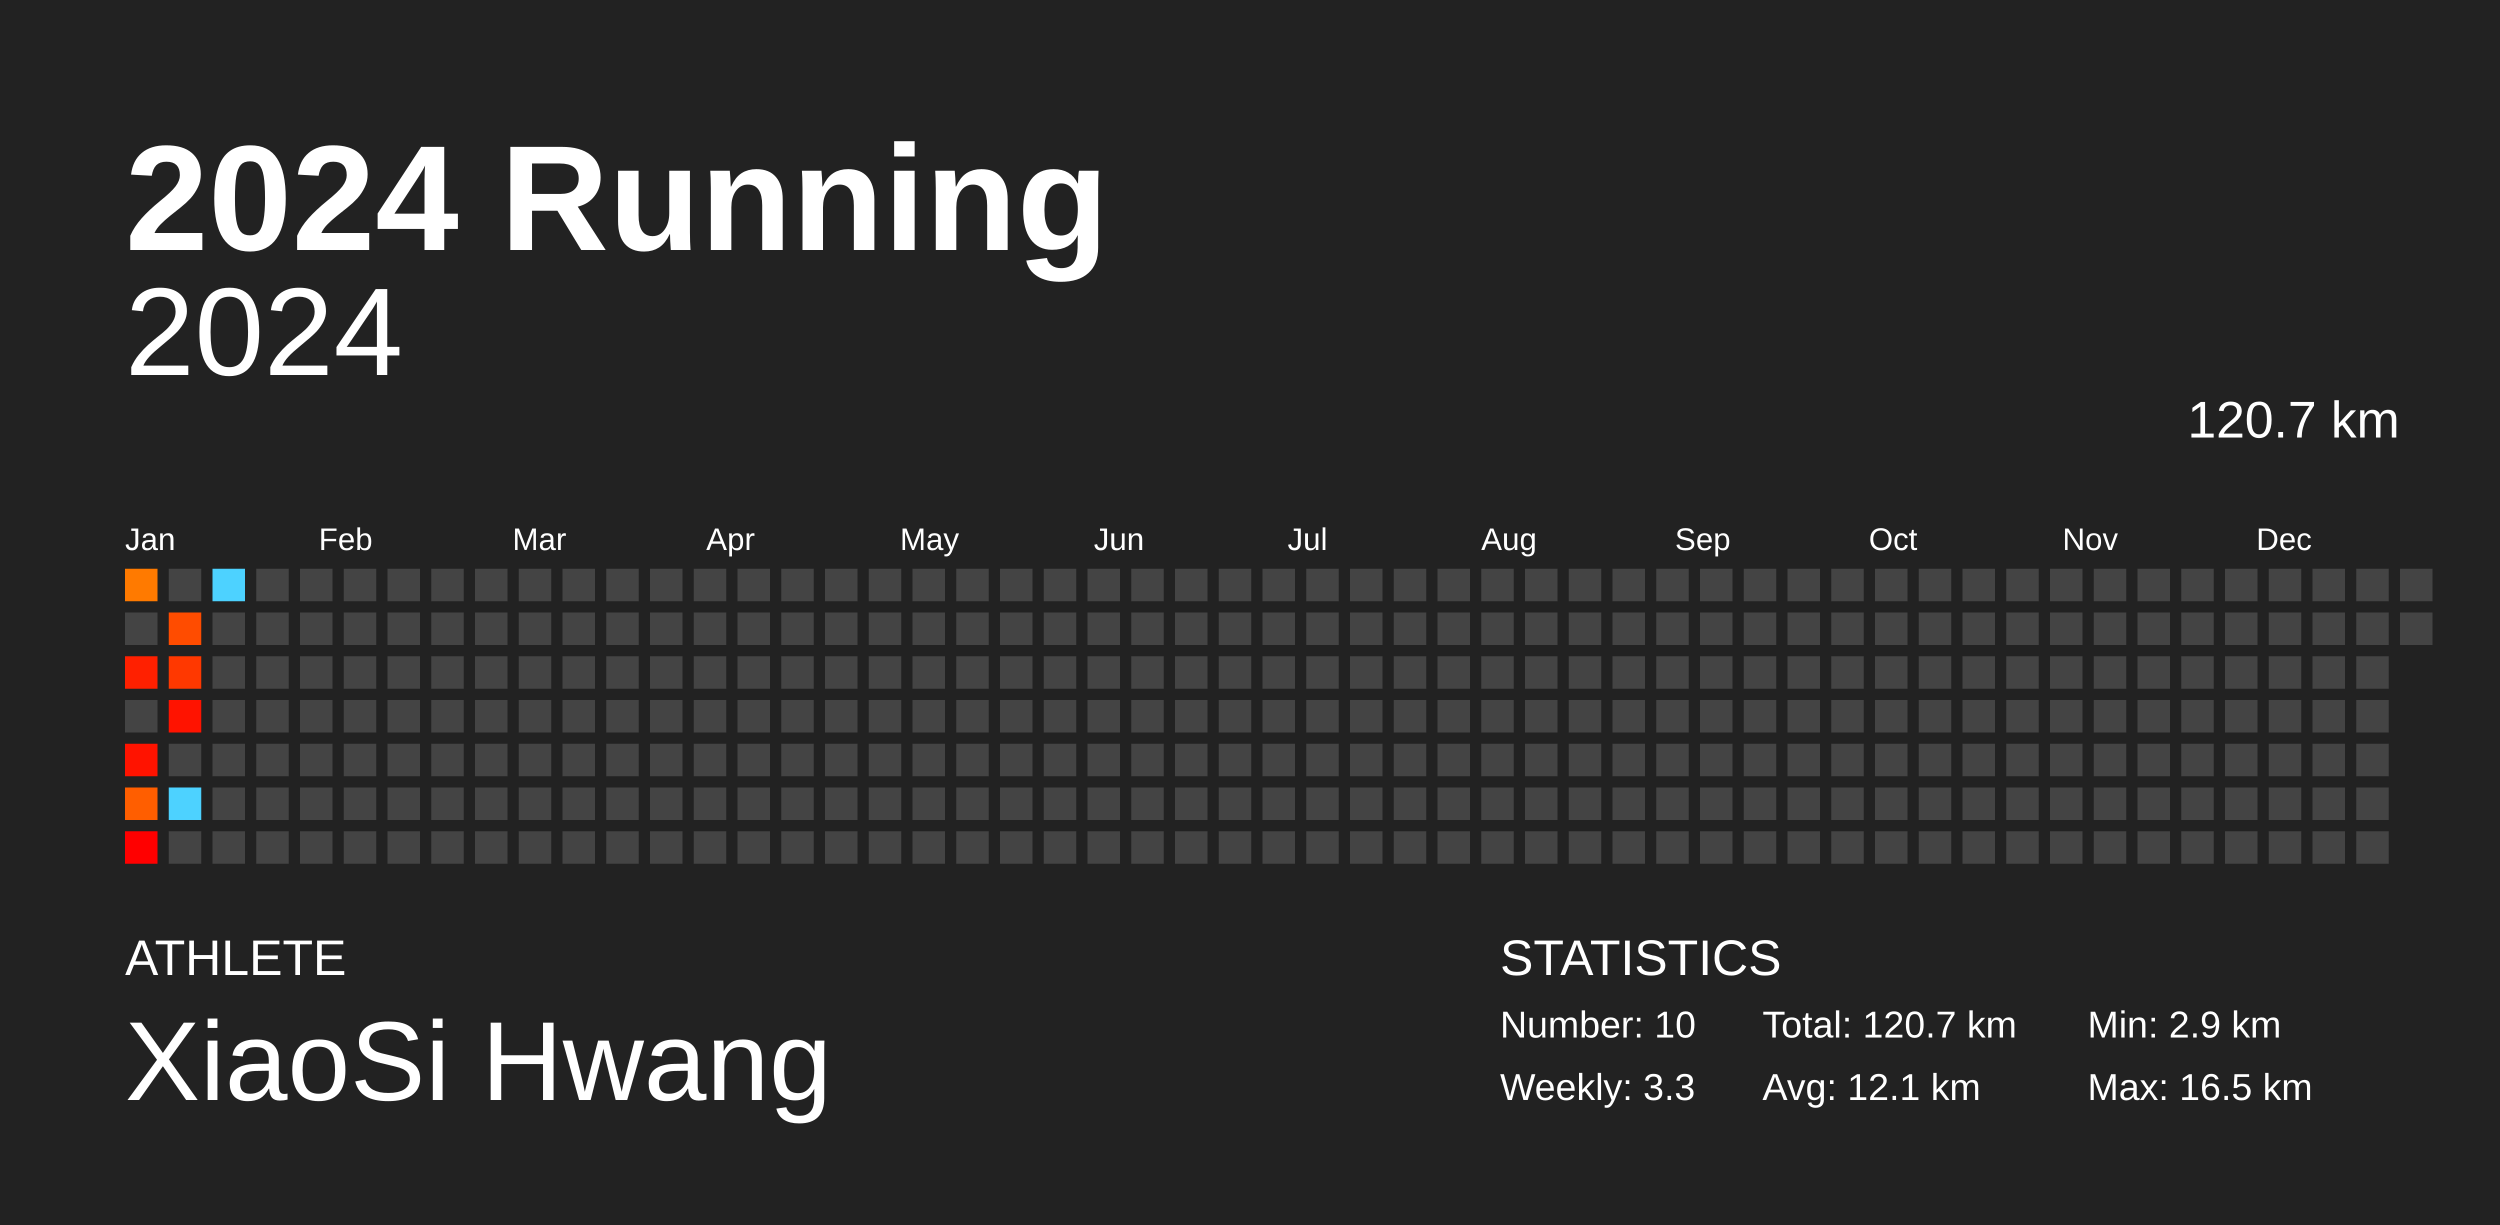
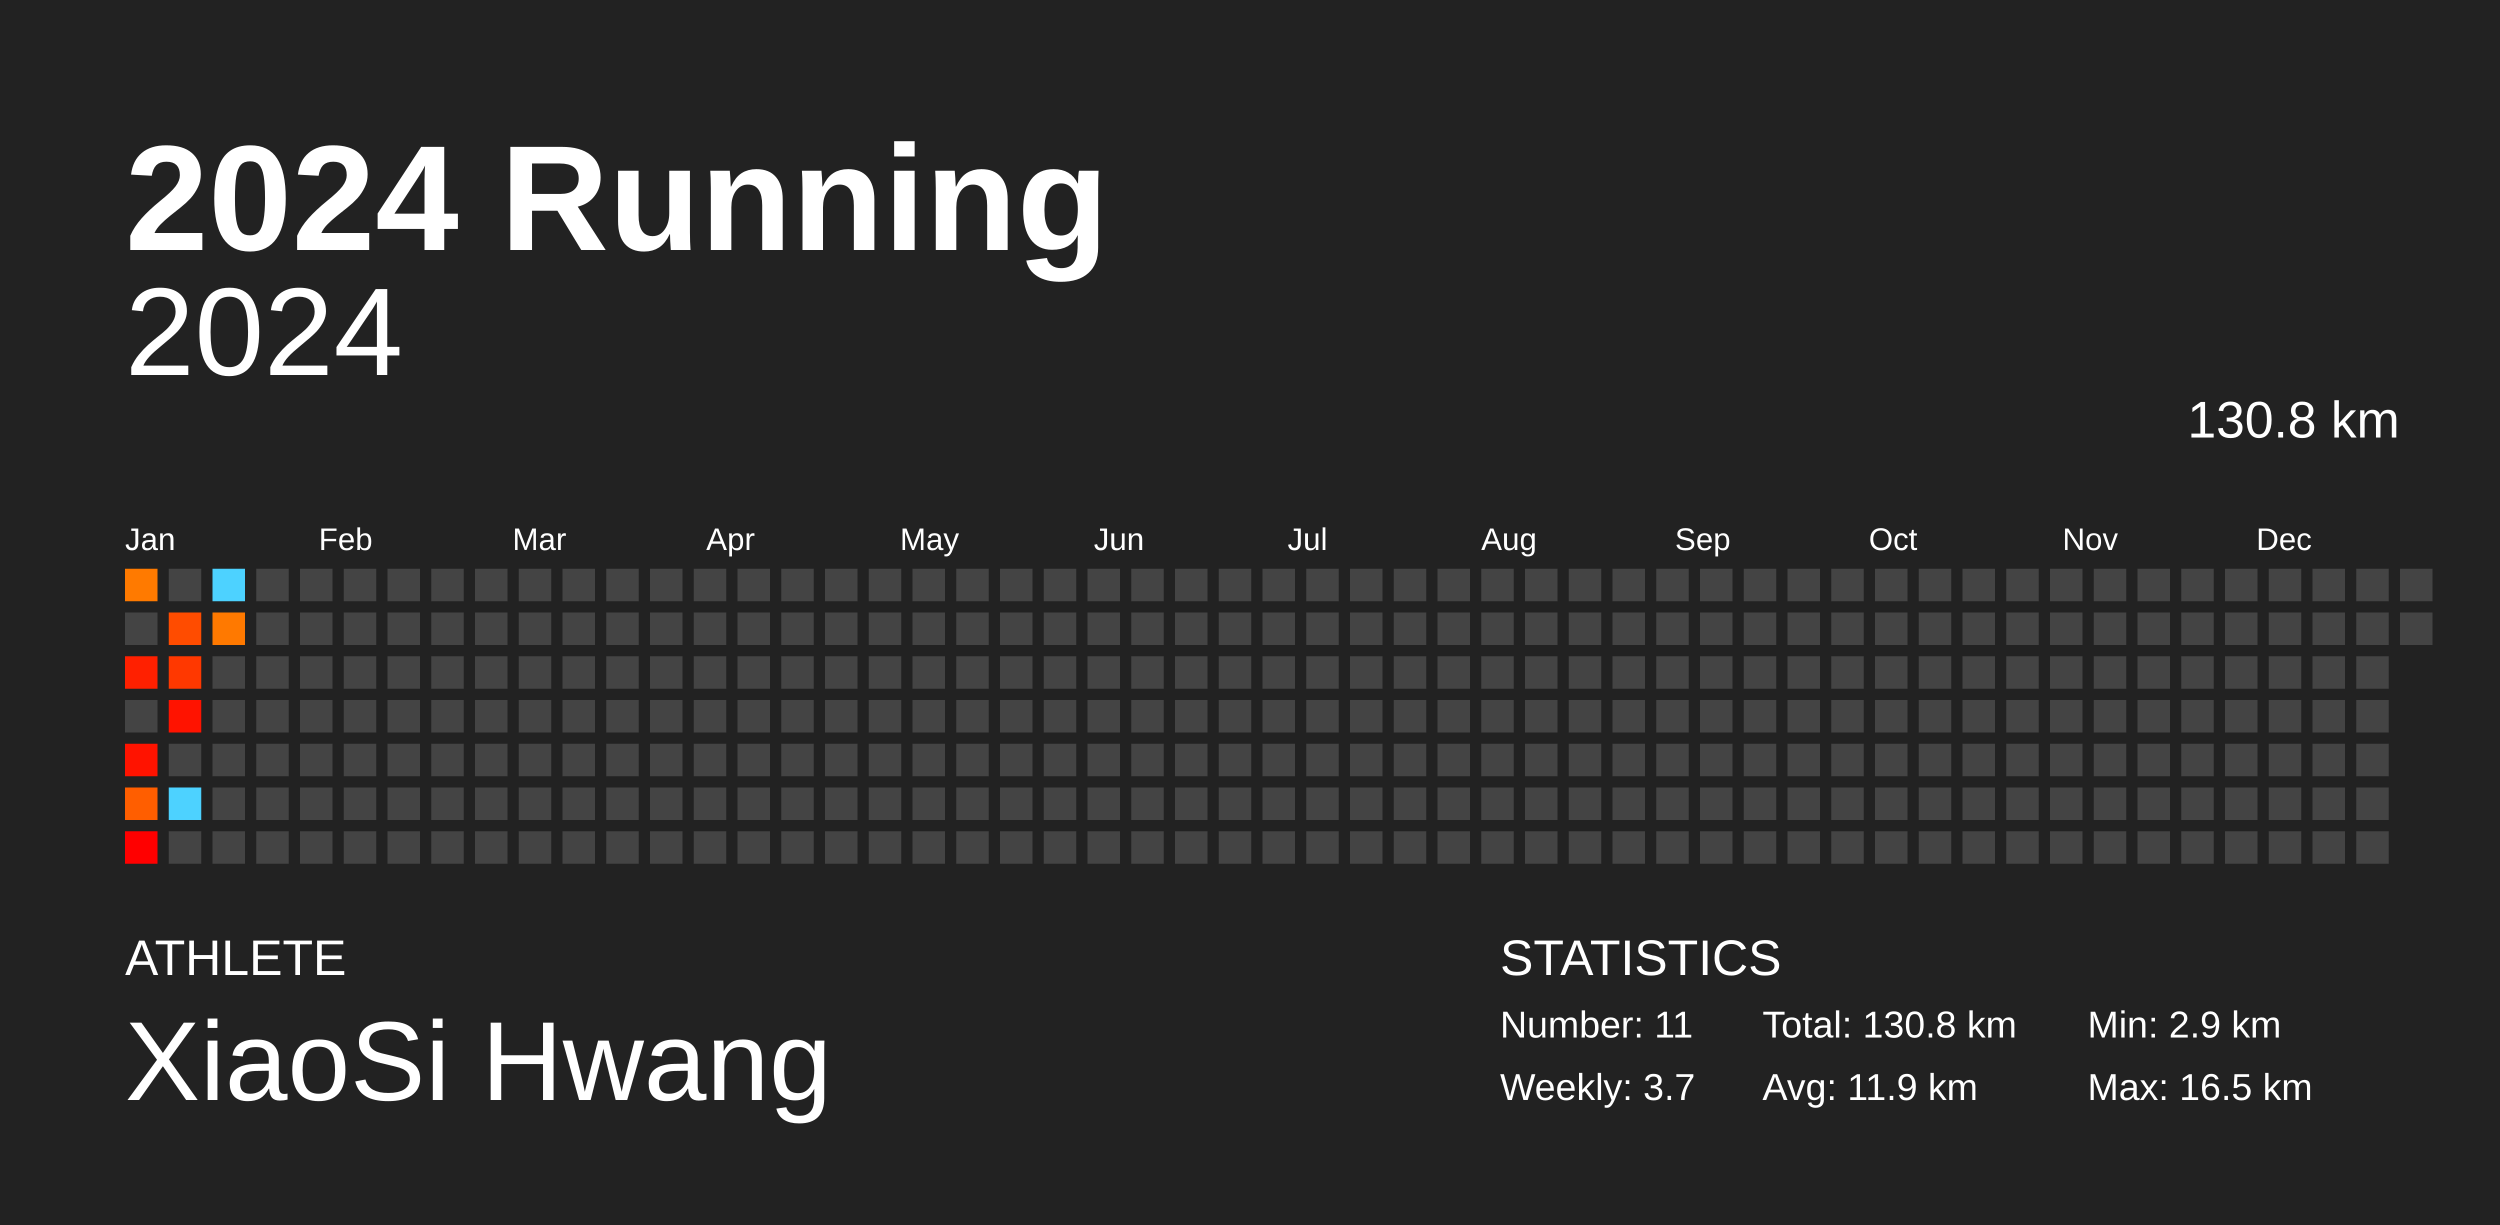
<svg xmlns="http://www.w3.org/2000/svg" baseProfile="full" height="98mm" version="1.1" viewBox="0,0,200,98" width="200mm">
  <defs />
  <rect fill="#222222" height="98" width="200" x="0" y="0" />
  <text fill="#FFFFFF" style="font-size:12px; font-family:Arial; font-weight:bold;" x="10" y="20">2024 Running</text>
  <text fill="#FFFFFF" style="font-size:4px; font-family:Arial" x="10" y="78">ATHLETE</text>
  <text fill="#FFFFFF" style="font-size:9px; font-family:Arial" x="10" y="88">XiaoSi Hwang</text>
  <text fill="#FFFFFF" style="font-size:4px; font-family:Arial" x="120" y="78">STATISTICS</text>
-   <text fill="#FFFFFF" style="font-size:3px; font-family:Arial" x="120" y="83">Number: 10</text>
-   <text fill="#FFFFFF" style="font-size:3px; font-family:Arial" x="120" y="88">Weekly: 3.3</text>
-   <text fill="#FFFFFF" style="font-size:3px; font-family:Arial" x="141" y="83">Total: 120.7 km</text>
-   <text fill="#FFFFFF" style="font-size:3px; font-family:Arial" x="141" y="88">Avg: 12.1 km</text>
+   <text fill="#FFFFFF" style="font-size:3px; font-family:Arial" x="120" y="83">Number: 11</text>
+   <text fill="#FFFFFF" style="font-size:3px; font-family:Arial" x="120" y="88">Weekly: 3.7</text>
+   <text fill="#FFFFFF" style="font-size:3px; font-family:Arial" x="141" y="83">Total: 130.8 km</text>
+   <text fill="#FFFFFF" style="font-size:3px; font-family:Arial" x="141" y="88">Avg: 11.9 km</text>
  <text fill="#FFFFFF" style="font-size:3px; font-family:Arial" x="167" y="83">Min: 2.9 km</text>
  <text fill="#FFFFFF" style="font-size:3px; font-family:Arial" x="167" y="88">Max: 16.5 km</text>
  <text alignment-baseline="hanging" fill="#FFFFFF" style="font-size:10.0px; font-family:Arial;" x="10" y="30">2024</text>
-   <text alignment-baseline="hanging" fill="#FFFFFF" style="font-size:4.125px; font-family:Arial;" x="175" y="35">120.7 km</text>
+   <text alignment-baseline="hanging" fill="#FFFFFF" style="font-size:4.125px; font-family:Arial;" x="175" y="35">130.8 km</text>
  <text fill="#FFFFFF" style="font-size:2.5px; font-family:Arial" x="10.0" y="44">Jan</text>
  <text fill="#FFFFFF" style="font-size:2.5px; font-family:Arial" x="25.5" y="44">Feb</text>
  <text fill="#FFFFFF" style="font-size:2.5px; font-family:Arial" x="41.0" y="44">Mar</text>
  <text fill="#FFFFFF" style="font-size:2.5px; font-family:Arial" x="56.5" y="44">Apr</text>
  <text fill="#FFFFFF" style="font-size:2.5px; font-family:Arial" x="72.0" y="44">May</text>
  <text fill="#FFFFFF" style="font-size:2.5px; font-family:Arial" x="87.5" y="44">Jun</text>
  <text fill="#FFFFFF" style="font-size:2.5px; font-family:Arial" x="103.0" y="44">Jul</text>
  <text fill="#FFFFFF" style="font-size:2.5px; font-family:Arial" x="118.5" y="44">Aug</text>
  <text fill="#FFFFFF" style="font-size:2.5px; font-family:Arial" x="134.0" y="44">Sep</text>
  <text fill="#FFFFFF" style="font-size:2.5px; font-family:Arial" x="149.5" y="44">Oct</text>
  <text fill="#FFFFFF" style="font-size:2.5px; font-family:Arial" x="165.0" y="44">Nov</text>
  <text fill="#FFFFFF" style="font-size:2.5px; font-family:Arial" x="180.5" y="44">Dec</text>
  <rect fill="#ff7a00" height="2.6" width="2.6" x="10.0" y="45.5" />
  <rect fill="#444444" height="2.6" width="2.6" x="10.0" y="49.0" />
  <rect fill="#ff2000" height="2.6" width="2.6" x="10.0" y="52.5" />
  <rect fill="#444444" height="2.6" width="2.6" x="10.0" y="56.0" />
  <rect fill="#ff1300" height="2.6" width="2.6" x="10.0" y="59.5" />
  <rect fill="#ff5e00" height="2.6" width="2.6" x="10.0" y="63.0" />
  <rect fill="#ff0000" height="2.6" width="2.6" x="10.0" y="66.5" />
  <rect fill="#444444" height="2.6" width="2.6" x="13.5" y="45.5" />
  <rect fill="#ff4c00" height="2.6" width="2.6" x="13.5" y="49.0" />
  <rect fill="#ff3800" height="2.6" width="2.6" x="13.5" y="52.5" />
  <rect fill="#ff1300" height="2.6" width="2.6" x="13.5" y="56.0" />
  <rect fill="#444444" height="2.6" width="2.6" x="13.5" y="59.5" />
  <rect fill="#4dd2ff" height="2.6" width="2.6" x="13.5" y="63.0" />
  <rect fill="#444444" height="2.6" width="2.6" x="13.5" y="66.5" />
  <rect fill="#4dd2ff" height="2.6" width="2.6" x="17.0" y="45.5" />
-   <rect fill="#444444" height="2.6" width="2.6" x="17.0" y="49.0" />
+   <rect fill="#ff7900" height="2.6" width="2.6" x="17.0" y="49.0" />
  <rect fill="#444444" height="2.6" width="2.6" x="17.0" y="52.5" />
  <rect fill="#444444" height="2.6" width="2.6" x="17.0" y="56.0" />
  <rect fill="#444444" height="2.6" width="2.6" x="17.0" y="59.5" />
  <rect fill="#444444" height="2.6" width="2.6" x="17.0" y="63.0" />
  <rect fill="#444444" height="2.6" width="2.6" x="17.0" y="66.5" />
  <rect fill="#444444" height="2.6" width="2.6" x="20.5" y="45.5" />
  <rect fill="#444444" height="2.6" width="2.6" x="20.5" y="49.0" />
  <rect fill="#444444" height="2.6" width="2.6" x="20.5" y="52.5" />
  <rect fill="#444444" height="2.6" width="2.6" x="20.5" y="56.0" />
  <rect fill="#444444" height="2.6" width="2.6" x="20.5" y="59.5" />
  <rect fill="#444444" height="2.6" width="2.6" x="20.5" y="63.0" />
  <rect fill="#444444" height="2.6" width="2.6" x="20.5" y="66.5" />
  <rect fill="#444444" height="2.6" width="2.6" x="24.0" y="45.5" />
  <rect fill="#444444" height="2.6" width="2.6" x="24.0" y="49.0" />
  <rect fill="#444444" height="2.6" width="2.6" x="24.0" y="52.5" />
  <rect fill="#444444" height="2.6" width="2.6" x="24.0" y="56.0" />
  <rect fill="#444444" height="2.6" width="2.6" x="24.0" y="59.5" />
  <rect fill="#444444" height="2.6" width="2.6" x="24.0" y="63.0" />
  <rect fill="#444444" height="2.6" width="2.6" x="24.0" y="66.5" />
  <rect fill="#444444" height="2.6" width="2.6" x="27.5" y="45.5" />
  <rect fill="#444444" height="2.6" width="2.6" x="27.5" y="49.0" />
  <rect fill="#444444" height="2.6" width="2.6" x="27.5" y="52.5" />
  <rect fill="#444444" height="2.6" width="2.6" x="27.5" y="56.0" />
  <rect fill="#444444" height="2.6" width="2.6" x="27.5" y="59.5" />
  <rect fill="#444444" height="2.6" width="2.6" x="27.5" y="63.0" />
  <rect fill="#444444" height="2.6" width="2.6" x="27.5" y="66.5" />
  <rect fill="#444444" height="2.6" width="2.6" x="31.0" y="45.5" />
  <rect fill="#444444" height="2.6" width="2.6" x="31.0" y="49.0" />
  <rect fill="#444444" height="2.6" width="2.6" x="31.0" y="52.5" />
  <rect fill="#444444" height="2.6" width="2.6" x="31.0" y="56.0" />
  <rect fill="#444444" height="2.6" width="2.6" x="31.0" y="59.5" />
  <rect fill="#444444" height="2.6" width="2.6" x="31.0" y="63.0" />
  <rect fill="#444444" height="2.6" width="2.6" x="31.0" y="66.5" />
  <rect fill="#444444" height="2.6" width="2.6" x="34.5" y="45.5" />
  <rect fill="#444444" height="2.6" width="2.6" x="34.5" y="49.0" />
  <rect fill="#444444" height="2.6" width="2.6" x="34.5" y="52.5" />
  <rect fill="#444444" height="2.6" width="2.6" x="34.5" y="56.0" />
  <rect fill="#444444" height="2.6" width="2.6" x="34.5" y="59.5" />
  <rect fill="#444444" height="2.6" width="2.6" x="34.5" y="63.0" />
  <rect fill="#444444" height="2.6" width="2.6" x="34.5" y="66.5" />
  <rect fill="#444444" height="2.6" width="2.6" x="38.0" y="45.5" />
  <rect fill="#444444" height="2.6" width="2.6" x="38.0" y="49.0" />
  <rect fill="#444444" height="2.6" width="2.6" x="38.0" y="52.5" />
  <rect fill="#444444" height="2.6" width="2.6" x="38.0" y="56.0" />
  <rect fill="#444444" height="2.6" width="2.6" x="38.0" y="59.5" />
  <rect fill="#444444" height="2.6" width="2.6" x="38.0" y="63.0" />
  <rect fill="#444444" height="2.6" width="2.6" x="38.0" y="66.5" />
  <rect fill="#444444" height="2.6" width="2.6" x="41.5" y="45.5" />
  <rect fill="#444444" height="2.6" width="2.6" x="41.5" y="49.0" />
  <rect fill="#444444" height="2.6" width="2.6" x="41.5" y="52.5" />
  <rect fill="#444444" height="2.6" width="2.6" x="41.5" y="56.0" />
  <rect fill="#444444" height="2.6" width="2.6" x="41.5" y="59.5" />
  <rect fill="#444444" height="2.6" width="2.6" x="41.5" y="63.0" />
  <rect fill="#444444" height="2.6" width="2.6" x="41.5" y="66.5" />
  <rect fill="#444444" height="2.6" width="2.6" x="45.0" y="45.5" />
  <rect fill="#444444" height="2.6" width="2.6" x="45.0" y="49.0" />
  <rect fill="#444444" height="2.6" width="2.6" x="45.0" y="52.5" />
  <rect fill="#444444" height="2.6" width="2.6" x="45.0" y="56.0" />
  <rect fill="#444444" height="2.6" width="2.6" x="45.0" y="59.5" />
  <rect fill="#444444" height="2.6" width="2.6" x="45.0" y="63.0" />
  <rect fill="#444444" height="2.6" width="2.6" x="45.0" y="66.5" />
  <rect fill="#444444" height="2.6" width="2.6" x="48.5" y="45.5" />
  <rect fill="#444444" height="2.6" width="2.6" x="48.5" y="49.0" />
  <rect fill="#444444" height="2.6" width="2.6" x="48.5" y="52.5" />
  <rect fill="#444444" height="2.6" width="2.6" x="48.5" y="56.0" />
  <rect fill="#444444" height="2.6" width="2.6" x="48.5" y="59.5" />
  <rect fill="#444444" height="2.6" width="2.6" x="48.5" y="63.0" />
  <rect fill="#444444" height="2.6" width="2.6" x="48.5" y="66.5" />
  <rect fill="#444444" height="2.6" width="2.6" x="52.0" y="45.5" />
  <rect fill="#444444" height="2.6" width="2.6" x="52.0" y="49.0" />
  <rect fill="#444444" height="2.6" width="2.6" x="52.0" y="52.5" />
  <rect fill="#444444" height="2.6" width="2.6" x="52.0" y="56.0" />
  <rect fill="#444444" height="2.6" width="2.6" x="52.0" y="59.5" />
  <rect fill="#444444" height="2.6" width="2.6" x="52.0" y="63.0" />
  <rect fill="#444444" height="2.6" width="2.6" x="52.0" y="66.5" />
  <rect fill="#444444" height="2.6" width="2.6" x="55.5" y="45.5" />
  <rect fill="#444444" height="2.6" width="2.6" x="55.5" y="49.0" />
  <rect fill="#444444" height="2.6" width="2.6" x="55.5" y="52.5" />
  <rect fill="#444444" height="2.6" width="2.6" x="55.5" y="56.0" />
  <rect fill="#444444" height="2.6" width="2.6" x="55.5" y="59.5" />
  <rect fill="#444444" height="2.6" width="2.6" x="55.5" y="63.0" />
  <rect fill="#444444" height="2.6" width="2.6" x="55.5" y="66.5" />
  <rect fill="#444444" height="2.6" width="2.6" x="59.0" y="45.5" />
  <rect fill="#444444" height="2.6" width="2.6" x="59.0" y="49.0" />
  <rect fill="#444444" height="2.6" width="2.6" x="59.0" y="52.5" />
  <rect fill="#444444" height="2.6" width="2.6" x="59.0" y="56.0" />
  <rect fill="#444444" height="2.6" width="2.6" x="59.0" y="59.5" />
  <rect fill="#444444" height="2.6" width="2.6" x="59.0" y="63.0" />
  <rect fill="#444444" height="2.6" width="2.6" x="59.0" y="66.5" />
  <rect fill="#444444" height="2.6" width="2.6" x="62.5" y="45.5" />
  <rect fill="#444444" height="2.6" width="2.6" x="62.5" y="49.0" />
  <rect fill="#444444" height="2.6" width="2.6" x="62.5" y="52.5" />
  <rect fill="#444444" height="2.6" width="2.6" x="62.5" y="56.0" />
  <rect fill="#444444" height="2.6" width="2.6" x="62.5" y="59.5" />
  <rect fill="#444444" height="2.6" width="2.6" x="62.5" y="63.0" />
  <rect fill="#444444" height="2.6" width="2.6" x="62.5" y="66.5" />
  <rect fill="#444444" height="2.6" width="2.6" x="66.0" y="45.5" />
  <rect fill="#444444" height="2.6" width="2.6" x="66.0" y="49.0" />
  <rect fill="#444444" height="2.6" width="2.6" x="66.0" y="52.5" />
  <rect fill="#444444" height="2.6" width="2.6" x="66.0" y="56.0" />
  <rect fill="#444444" height="2.6" width="2.6" x="66.0" y="59.5" />
  <rect fill="#444444" height="2.6" width="2.6" x="66.0" y="63.0" />
  <rect fill="#444444" height="2.6" width="2.6" x="66.0" y="66.5" />
  <rect fill="#444444" height="2.6" width="2.6" x="69.5" y="45.5" />
  <rect fill="#444444" height="2.6" width="2.6" x="69.5" y="49.0" />
  <rect fill="#444444" height="2.6" width="2.6" x="69.5" y="52.5" />
  <rect fill="#444444" height="2.6" width="2.6" x="69.5" y="56.0" />
  <rect fill="#444444" height="2.6" width="2.6" x="69.5" y="59.5" />
  <rect fill="#444444" height="2.6" width="2.6" x="69.5" y="63.0" />
  <rect fill="#444444" height="2.6" width="2.6" x="69.5" y="66.5" />
  <rect fill="#444444" height="2.6" width="2.6" x="73.0" y="45.5" />
  <rect fill="#444444" height="2.6" width="2.6" x="73.0" y="49.0" />
  <rect fill="#444444" height="2.6" width="2.6" x="73.0" y="52.5" />
  <rect fill="#444444" height="2.6" width="2.6" x="73.0" y="56.0" />
  <rect fill="#444444" height="2.6" width="2.6" x="73.0" y="59.5" />
  <rect fill="#444444" height="2.6" width="2.6" x="73.0" y="63.0" />
  <rect fill="#444444" height="2.6" width="2.6" x="73.0" y="66.5" />
  <rect fill="#444444" height="2.6" width="2.6" x="76.5" y="45.5" />
  <rect fill="#444444" height="2.6" width="2.6" x="76.5" y="49.0" />
  <rect fill="#444444" height="2.6" width="2.6" x="76.5" y="52.5" />
  <rect fill="#444444" height="2.6" width="2.6" x="76.5" y="56.0" />
  <rect fill="#444444" height="2.6" width="2.6" x="76.5" y="59.5" />
  <rect fill="#444444" height="2.6" width="2.6" x="76.5" y="63.0" />
  <rect fill="#444444" height="2.6" width="2.6" x="76.5" y="66.5" />
  <rect fill="#444444" height="2.6" width="2.6" x="80.0" y="45.5" />
  <rect fill="#444444" height="2.6" width="2.6" x="80.0" y="49.0" />
  <rect fill="#444444" height="2.6" width="2.6" x="80.0" y="52.5" />
  <rect fill="#444444" height="2.6" width="2.6" x="80.0" y="56.0" />
  <rect fill="#444444" height="2.6" width="2.6" x="80.0" y="59.5" />
  <rect fill="#444444" height="2.6" width="2.6" x="80.0" y="63.0" />
  <rect fill="#444444" height="2.6" width="2.6" x="80.0" y="66.5" />
  <rect fill="#444444" height="2.6" width="2.6" x="83.5" y="45.5" />
  <rect fill="#444444" height="2.6" width="2.6" x="83.5" y="49.0" />
  <rect fill="#444444" height="2.6" width="2.6" x="83.5" y="52.5" />
  <rect fill="#444444" height="2.6" width="2.6" x="83.5" y="56.0" />
  <rect fill="#444444" height="2.6" width="2.6" x="83.5" y="59.5" />
  <rect fill="#444444" height="2.6" width="2.6" x="83.5" y="63.0" />
  <rect fill="#444444" height="2.6" width="2.6" x="83.5" y="66.5" />
  <rect fill="#444444" height="2.6" width="2.6" x="87.0" y="45.5" />
  <rect fill="#444444" height="2.6" width="2.6" x="87.0" y="49.0" />
  <rect fill="#444444" height="2.6" width="2.6" x="87.0" y="52.5" />
  <rect fill="#444444" height="2.6" width="2.6" x="87.0" y="56.0" />
  <rect fill="#444444" height="2.6" width="2.6" x="87.0" y="59.5" />
  <rect fill="#444444" height="2.6" width="2.6" x="87.0" y="63.0" />
  <rect fill="#444444" height="2.6" width="2.6" x="87.0" y="66.5" />
  <rect fill="#444444" height="2.6" width="2.6" x="90.5" y="45.5" />
  <rect fill="#444444" height="2.6" width="2.6" x="90.5" y="49.0" />
  <rect fill="#444444" height="2.6" width="2.6" x="90.5" y="52.5" />
  <rect fill="#444444" height="2.6" width="2.6" x="90.5" y="56.0" />
  <rect fill="#444444" height="2.6" width="2.6" x="90.5" y="59.5" />
  <rect fill="#444444" height="2.6" width="2.6" x="90.5" y="63.0" />
  <rect fill="#444444" height="2.6" width="2.6" x="90.5" y="66.5" />
  <rect fill="#444444" height="2.6" width="2.6" x="94.0" y="45.5" />
  <rect fill="#444444" height="2.6" width="2.6" x="94.0" y="49.0" />
  <rect fill="#444444" height="2.6" width="2.6" x="94.0" y="52.5" />
  <rect fill="#444444" height="2.6" width="2.6" x="94.0" y="56.0" />
  <rect fill="#444444" height="2.6" width="2.6" x="94.0" y="59.5" />
  <rect fill="#444444" height="2.6" width="2.6" x="94.0" y="63.0" />
  <rect fill="#444444" height="2.6" width="2.6" x="94.0" y="66.5" />
  <rect fill="#444444" height="2.6" width="2.6" x="97.5" y="45.5" />
  <rect fill="#444444" height="2.6" width="2.6" x="97.5" y="49.0" />
  <rect fill="#444444" height="2.6" width="2.6" x="97.5" y="52.5" />
  <rect fill="#444444" height="2.6" width="2.6" x="97.5" y="56.0" />
  <rect fill="#444444" height="2.6" width="2.6" x="97.5" y="59.5" />
  <rect fill="#444444" height="2.6" width="2.6" x="97.5" y="63.0" />
  <rect fill="#444444" height="2.6" width="2.6" x="97.5" y="66.5" />
  <rect fill="#444444" height="2.6" width="2.6" x="101.0" y="45.5" />
  <rect fill="#444444" height="2.6" width="2.6" x="101.0" y="49.0" />
  <rect fill="#444444" height="2.6" width="2.6" x="101.0" y="52.5" />
  <rect fill="#444444" height="2.6" width="2.6" x="101.0" y="56.0" />
  <rect fill="#444444" height="2.6" width="2.6" x="101.0" y="59.5" />
  <rect fill="#444444" height="2.6" width="2.6" x="101.0" y="63.0" />
  <rect fill="#444444" height="2.6" width="2.6" x="101.0" y="66.5" />
  <rect fill="#444444" height="2.6" width="2.6" x="104.5" y="45.5" />
  <rect fill="#444444" height="2.6" width="2.6" x="104.5" y="49.0" />
  <rect fill="#444444" height="2.6" width="2.6" x="104.5" y="52.5" />
  <rect fill="#444444" height="2.6" width="2.6" x="104.5" y="56.0" />
  <rect fill="#444444" height="2.6" width="2.6" x="104.5" y="59.5" />
  <rect fill="#444444" height="2.6" width="2.6" x="104.5" y="63.0" />
  <rect fill="#444444" height="2.6" width="2.6" x="104.5" y="66.5" />
  <rect fill="#444444" height="2.6" width="2.6" x="108.0" y="45.5" />
  <rect fill="#444444" height="2.6" width="2.6" x="108.0" y="49.0" />
  <rect fill="#444444" height="2.6" width="2.6" x="108.0" y="52.5" />
  <rect fill="#444444" height="2.6" width="2.6" x="108.0" y="56.0" />
  <rect fill="#444444" height="2.6" width="2.6" x="108.0" y="59.5" />
  <rect fill="#444444" height="2.6" width="2.6" x="108.0" y="63.0" />
  <rect fill="#444444" height="2.6" width="2.6" x="108.0" y="66.5" />
  <rect fill="#444444" height="2.6" width="2.6" x="111.5" y="45.5" />
  <rect fill="#444444" height="2.6" width="2.6" x="111.5" y="49.0" />
  <rect fill="#444444" height="2.6" width="2.6" x="111.5" y="52.5" />
  <rect fill="#444444" height="2.6" width="2.6" x="111.5" y="56.0" />
  <rect fill="#444444" height="2.6" width="2.6" x="111.5" y="59.5" />
  <rect fill="#444444" height="2.6" width="2.6" x="111.5" y="63.0" />
  <rect fill="#444444" height="2.6" width="2.6" x="111.5" y="66.5" />
  <rect fill="#444444" height="2.6" width="2.6" x="115.0" y="45.5" />
  <rect fill="#444444" height="2.6" width="2.6" x="115.0" y="49.0" />
  <rect fill="#444444" height="2.6" width="2.6" x="115.0" y="52.5" />
  <rect fill="#444444" height="2.6" width="2.6" x="115.0" y="56.0" />
  <rect fill="#444444" height="2.6" width="2.6" x="115.0" y="59.5" />
  <rect fill="#444444" height="2.6" width="2.6" x="115.0" y="63.0" />
  <rect fill="#444444" height="2.6" width="2.6" x="115.0" y="66.5" />
  <rect fill="#444444" height="2.6" width="2.6" x="118.5" y="45.5" />
  <rect fill="#444444" height="2.6" width="2.6" x="118.5" y="49.0" />
  <rect fill="#444444" height="2.6" width="2.6" x="118.5" y="52.5" />
  <rect fill="#444444" height="2.6" width="2.6" x="118.5" y="56.0" />
  <rect fill="#444444" height="2.6" width="2.6" x="118.5" y="59.5" />
  <rect fill="#444444" height="2.6" width="2.6" x="118.5" y="63.0" />
  <rect fill="#444444" height="2.6" width="2.6" x="118.5" y="66.5" />
  <rect fill="#444444" height="2.6" width="2.6" x="122.0" y="45.5" />
  <rect fill="#444444" height="2.6" width="2.6" x="122.0" y="49.0" />
  <rect fill="#444444" height="2.6" width="2.6" x="122.0" y="52.5" />
  <rect fill="#444444" height="2.6" width="2.6" x="122.0" y="56.0" />
  <rect fill="#444444" height="2.6" width="2.6" x="122.0" y="59.5" />
  <rect fill="#444444" height="2.6" width="2.6" x="122.0" y="63.0" />
  <rect fill="#444444" height="2.6" width="2.6" x="122.0" y="66.5" />
  <rect fill="#444444" height="2.6" width="2.6" x="125.5" y="45.5" />
  <rect fill="#444444" height="2.6" width="2.6" x="125.5" y="49.0" />
  <rect fill="#444444" height="2.6" width="2.6" x="125.5" y="52.5" />
  <rect fill="#444444" height="2.6" width="2.6" x="125.5" y="56.0" />
  <rect fill="#444444" height="2.6" width="2.6" x="125.5" y="59.5" />
  <rect fill="#444444" height="2.6" width="2.6" x="125.5" y="63.0" />
  <rect fill="#444444" height="2.6" width="2.6" x="125.5" y="66.5" />
  <rect fill="#444444" height="2.6" width="2.6" x="129.0" y="45.5" />
  <rect fill="#444444" height="2.6" width="2.6" x="129.0" y="49.0" />
  <rect fill="#444444" height="2.6" width="2.6" x="129.0" y="52.5" />
  <rect fill="#444444" height="2.6" width="2.6" x="129.0" y="56.0" />
  <rect fill="#444444" height="2.6" width="2.6" x="129.0" y="59.5" />
  <rect fill="#444444" height="2.6" width="2.6" x="129.0" y="63.0" />
  <rect fill="#444444" height="2.6" width="2.6" x="129.0" y="66.5" />
  <rect fill="#444444" height="2.6" width="2.6" x="132.5" y="45.5" />
  <rect fill="#444444" height="2.6" width="2.6" x="132.5" y="49.0" />
  <rect fill="#444444" height="2.6" width="2.6" x="132.5" y="52.5" />
  <rect fill="#444444" height="2.6" width="2.6" x="132.5" y="56.0" />
  <rect fill="#444444" height="2.6" width="2.6" x="132.5" y="59.5" />
  <rect fill="#444444" height="2.6" width="2.6" x="132.5" y="63.0" />
  <rect fill="#444444" height="2.6" width="2.6" x="132.5" y="66.5" />
  <rect fill="#444444" height="2.6" width="2.6" x="136.0" y="45.5" />
  <rect fill="#444444" height="2.6" width="2.6" x="136.0" y="49.0" />
  <rect fill="#444444" height="2.6" width="2.6" x="136.0" y="52.5" />
  <rect fill="#444444" height="2.6" width="2.6" x="136.0" y="56.0" />
  <rect fill="#444444" height="2.6" width="2.6" x="136.0" y="59.5" />
  <rect fill="#444444" height="2.6" width="2.6" x="136.0" y="63.0" />
  <rect fill="#444444" height="2.6" width="2.6" x="136.0" y="66.5" />
  <rect fill="#444444" height="2.6" width="2.6" x="139.5" y="45.5" />
  <rect fill="#444444" height="2.6" width="2.6" x="139.5" y="49.0" />
  <rect fill="#444444" height="2.6" width="2.6" x="139.5" y="52.5" />
  <rect fill="#444444" height="2.6" width="2.6" x="139.5" y="56.0" />
  <rect fill="#444444" height="2.6" width="2.6" x="139.5" y="59.5" />
  <rect fill="#444444" height="2.6" width="2.6" x="139.5" y="63.0" />
  <rect fill="#444444" height="2.6" width="2.6" x="139.5" y="66.5" />
  <rect fill="#444444" height="2.6" width="2.6" x="143.0" y="45.5" />
  <rect fill="#444444" height="2.6" width="2.6" x="143.0" y="49.0" />
  <rect fill="#444444" height="2.6" width="2.6" x="143.0" y="52.5" />
  <rect fill="#444444" height="2.6" width="2.6" x="143.0" y="56.0" />
  <rect fill="#444444" height="2.6" width="2.6" x="143.0" y="59.5" />
  <rect fill="#444444" height="2.6" width="2.6" x="143.0" y="63.0" />
  <rect fill="#444444" height="2.6" width="2.6" x="143.0" y="66.5" />
  <rect fill="#444444" height="2.6" width="2.6" x="146.5" y="45.5" />
  <rect fill="#444444" height="2.6" width="2.6" x="146.5" y="49.0" />
  <rect fill="#444444" height="2.6" width="2.6" x="146.5" y="52.5" />
  <rect fill="#444444" height="2.6" width="2.6" x="146.5" y="56.0" />
  <rect fill="#444444" height="2.6" width="2.6" x="146.5" y="59.5" />
  <rect fill="#444444" height="2.6" width="2.6" x="146.5" y="63.0" />
  <rect fill="#444444" height="2.6" width="2.6" x="146.5" y="66.5" />
  <rect fill="#444444" height="2.6" width="2.6" x="150.0" y="45.5" />
  <rect fill="#444444" height="2.6" width="2.6" x="150.0" y="49.0" />
  <rect fill="#444444" height="2.6" width="2.6" x="150.0" y="52.5" />
  <rect fill="#444444" height="2.6" width="2.6" x="150.0" y="56.0" />
  <rect fill="#444444" height="2.6" width="2.6" x="150.0" y="59.5" />
  <rect fill="#444444" height="2.6" width="2.6" x="150.0" y="63.0" />
  <rect fill="#444444" height="2.6" width="2.6" x="150.0" y="66.5" />
  <rect fill="#444444" height="2.6" width="2.6" x="153.5" y="45.5" />
  <rect fill="#444444" height="2.6" width="2.6" x="153.5" y="49.0" />
  <rect fill="#444444" height="2.6" width="2.6" x="153.5" y="52.5" />
  <rect fill="#444444" height="2.6" width="2.6" x="153.5" y="56.0" />
  <rect fill="#444444" height="2.6" width="2.6" x="153.5" y="59.5" />
  <rect fill="#444444" height="2.6" width="2.6" x="153.5" y="63.0" />
  <rect fill="#444444" height="2.6" width="2.6" x="153.5" y="66.5" />
  <rect fill="#444444" height="2.6" width="2.6" x="157.0" y="45.5" />
  <rect fill="#444444" height="2.6" width="2.6" x="157.0" y="49.0" />
  <rect fill="#444444" height="2.6" width="2.6" x="157.0" y="52.5" />
  <rect fill="#444444" height="2.6" width="2.6" x="157.0" y="56.0" />
  <rect fill="#444444" height="2.6" width="2.6" x="157.0" y="59.5" />
  <rect fill="#444444" height="2.6" width="2.6" x="157.0" y="63.0" />
  <rect fill="#444444" height="2.6" width="2.6" x="157.0" y="66.5" />
  <rect fill="#444444" height="2.6" width="2.6" x="160.5" y="45.5" />
  <rect fill="#444444" height="2.6" width="2.6" x="160.5" y="49.0" />
  <rect fill="#444444" height="2.6" width="2.6" x="160.5" y="52.5" />
  <rect fill="#444444" height="2.6" width="2.6" x="160.5" y="56.0" />
  <rect fill="#444444" height="2.6" width="2.6" x="160.5" y="59.5" />
  <rect fill="#444444" height="2.6" width="2.6" x="160.5" y="63.0" />
  <rect fill="#444444" height="2.6" width="2.6" x="160.5" y="66.5" />
  <rect fill="#444444" height="2.6" width="2.6" x="164.0" y="45.5" />
  <rect fill="#444444" height="2.6" width="2.6" x="164.0" y="49.0" />
  <rect fill="#444444" height="2.6" width="2.6" x="164.0" y="52.5" />
  <rect fill="#444444" height="2.6" width="2.6" x="164.0" y="56.0" />
  <rect fill="#444444" height="2.6" width="2.6" x="164.0" y="59.5" />
  <rect fill="#444444" height="2.6" width="2.6" x="164.0" y="63.0" />
  <rect fill="#444444" height="2.6" width="2.6" x="164.0" y="66.5" />
  <rect fill="#444444" height="2.6" width="2.6" x="167.5" y="45.5" />
  <rect fill="#444444" height="2.6" width="2.6" x="167.5" y="49.0" />
  <rect fill="#444444" height="2.6" width="2.6" x="167.5" y="52.5" />
  <rect fill="#444444" height="2.6" width="2.6" x="167.5" y="56.0" />
  <rect fill="#444444" height="2.6" width="2.6" x="167.5" y="59.5" />
  <rect fill="#444444" height="2.6" width="2.6" x="167.5" y="63.0" />
  <rect fill="#444444" height="2.6" width="2.6" x="167.5" y="66.5" />
  <rect fill="#444444" height="2.6" width="2.6" x="171.0" y="45.5" />
  <rect fill="#444444" height="2.6" width="2.6" x="171.0" y="49.0" />
  <rect fill="#444444" height="2.6" width="2.6" x="171.0" y="52.5" />
  <rect fill="#444444" height="2.6" width="2.6" x="171.0" y="56.0" />
  <rect fill="#444444" height="2.6" width="2.6" x="171.0" y="59.5" />
  <rect fill="#444444" height="2.6" width="2.6" x="171.0" y="63.0" />
  <rect fill="#444444" height="2.6" width="2.6" x="171.0" y="66.5" />
  <rect fill="#444444" height="2.6" width="2.6" x="174.5" y="45.5" />
  <rect fill="#444444" height="2.6" width="2.6" x="174.5" y="49.0" />
  <rect fill="#444444" height="2.6" width="2.6" x="174.5" y="52.5" />
  <rect fill="#444444" height="2.6" width="2.6" x="174.5" y="56.0" />
  <rect fill="#444444" height="2.6" width="2.6" x="174.5" y="59.5" />
  <rect fill="#444444" height="2.6" width="2.6" x="174.5" y="63.0" />
  <rect fill="#444444" height="2.6" width="2.6" x="174.5" y="66.5" />
  <rect fill="#444444" height="2.6" width="2.6" x="178.0" y="45.5" />
  <rect fill="#444444" height="2.6" width="2.6" x="178.0" y="49.0" />
  <rect fill="#444444" height="2.6" width="2.6" x="178.0" y="52.5" />
  <rect fill="#444444" height="2.6" width="2.6" x="178.0" y="56.0" />
  <rect fill="#444444" height="2.6" width="2.6" x="178.0" y="59.5" />
  <rect fill="#444444" height="2.6" width="2.6" x="178.0" y="63.0" />
  <rect fill="#444444" height="2.6" width="2.6" x="178.0" y="66.5" />
  <rect fill="#444444" height="2.6" width="2.6" x="181.5" y="45.5" />
  <rect fill="#444444" height="2.6" width="2.6" x="181.5" y="49.0" />
  <rect fill="#444444" height="2.6" width="2.6" x="181.5" y="52.5" />
  <rect fill="#444444" height="2.6" width="2.6" x="181.5" y="56.0" />
  <rect fill="#444444" height="2.6" width="2.6" x="181.5" y="59.5" />
  <rect fill="#444444" height="2.6" width="2.6" x="181.5" y="63.0" />
  <rect fill="#444444" height="2.6" width="2.6" x="181.5" y="66.5" />
  <rect fill="#444444" height="2.6" width="2.6" x="185.0" y="45.5" />
  <rect fill="#444444" height="2.6" width="2.6" x="185.0" y="49.0" />
  <rect fill="#444444" height="2.6" width="2.6" x="185.0" y="52.5" />
  <rect fill="#444444" height="2.6" width="2.6" x="185.0" y="56.0" />
  <rect fill="#444444" height="2.6" width="2.6" x="185.0" y="59.5" />
  <rect fill="#444444" height="2.6" width="2.6" x="185.0" y="63.0" />
  <rect fill="#444444" height="2.6" width="2.6" x="185.0" y="66.5" />
  <rect fill="#444444" height="2.6" width="2.6" x="188.5" y="45.5" />
  <rect fill="#444444" height="2.6" width="2.6" x="188.5" y="49.0" />
  <rect fill="#444444" height="2.6" width="2.6" x="188.5" y="52.5" />
  <rect fill="#444444" height="2.6" width="2.6" x="188.5" y="56.0" />
  <rect fill="#444444" height="2.6" width="2.6" x="188.5" y="59.5" />
  <rect fill="#444444" height="2.6" width="2.6" x="188.5" y="63.0" />
  <rect fill="#444444" height="2.6" width="2.6" x="188.5" y="66.5" />
  <rect fill="#444444" height="2.6" width="2.6" x="192.0" y="45.5" />
  <rect fill="#444444" height="2.6" width="2.6" x="192.0" y="49.0" />
</svg>
